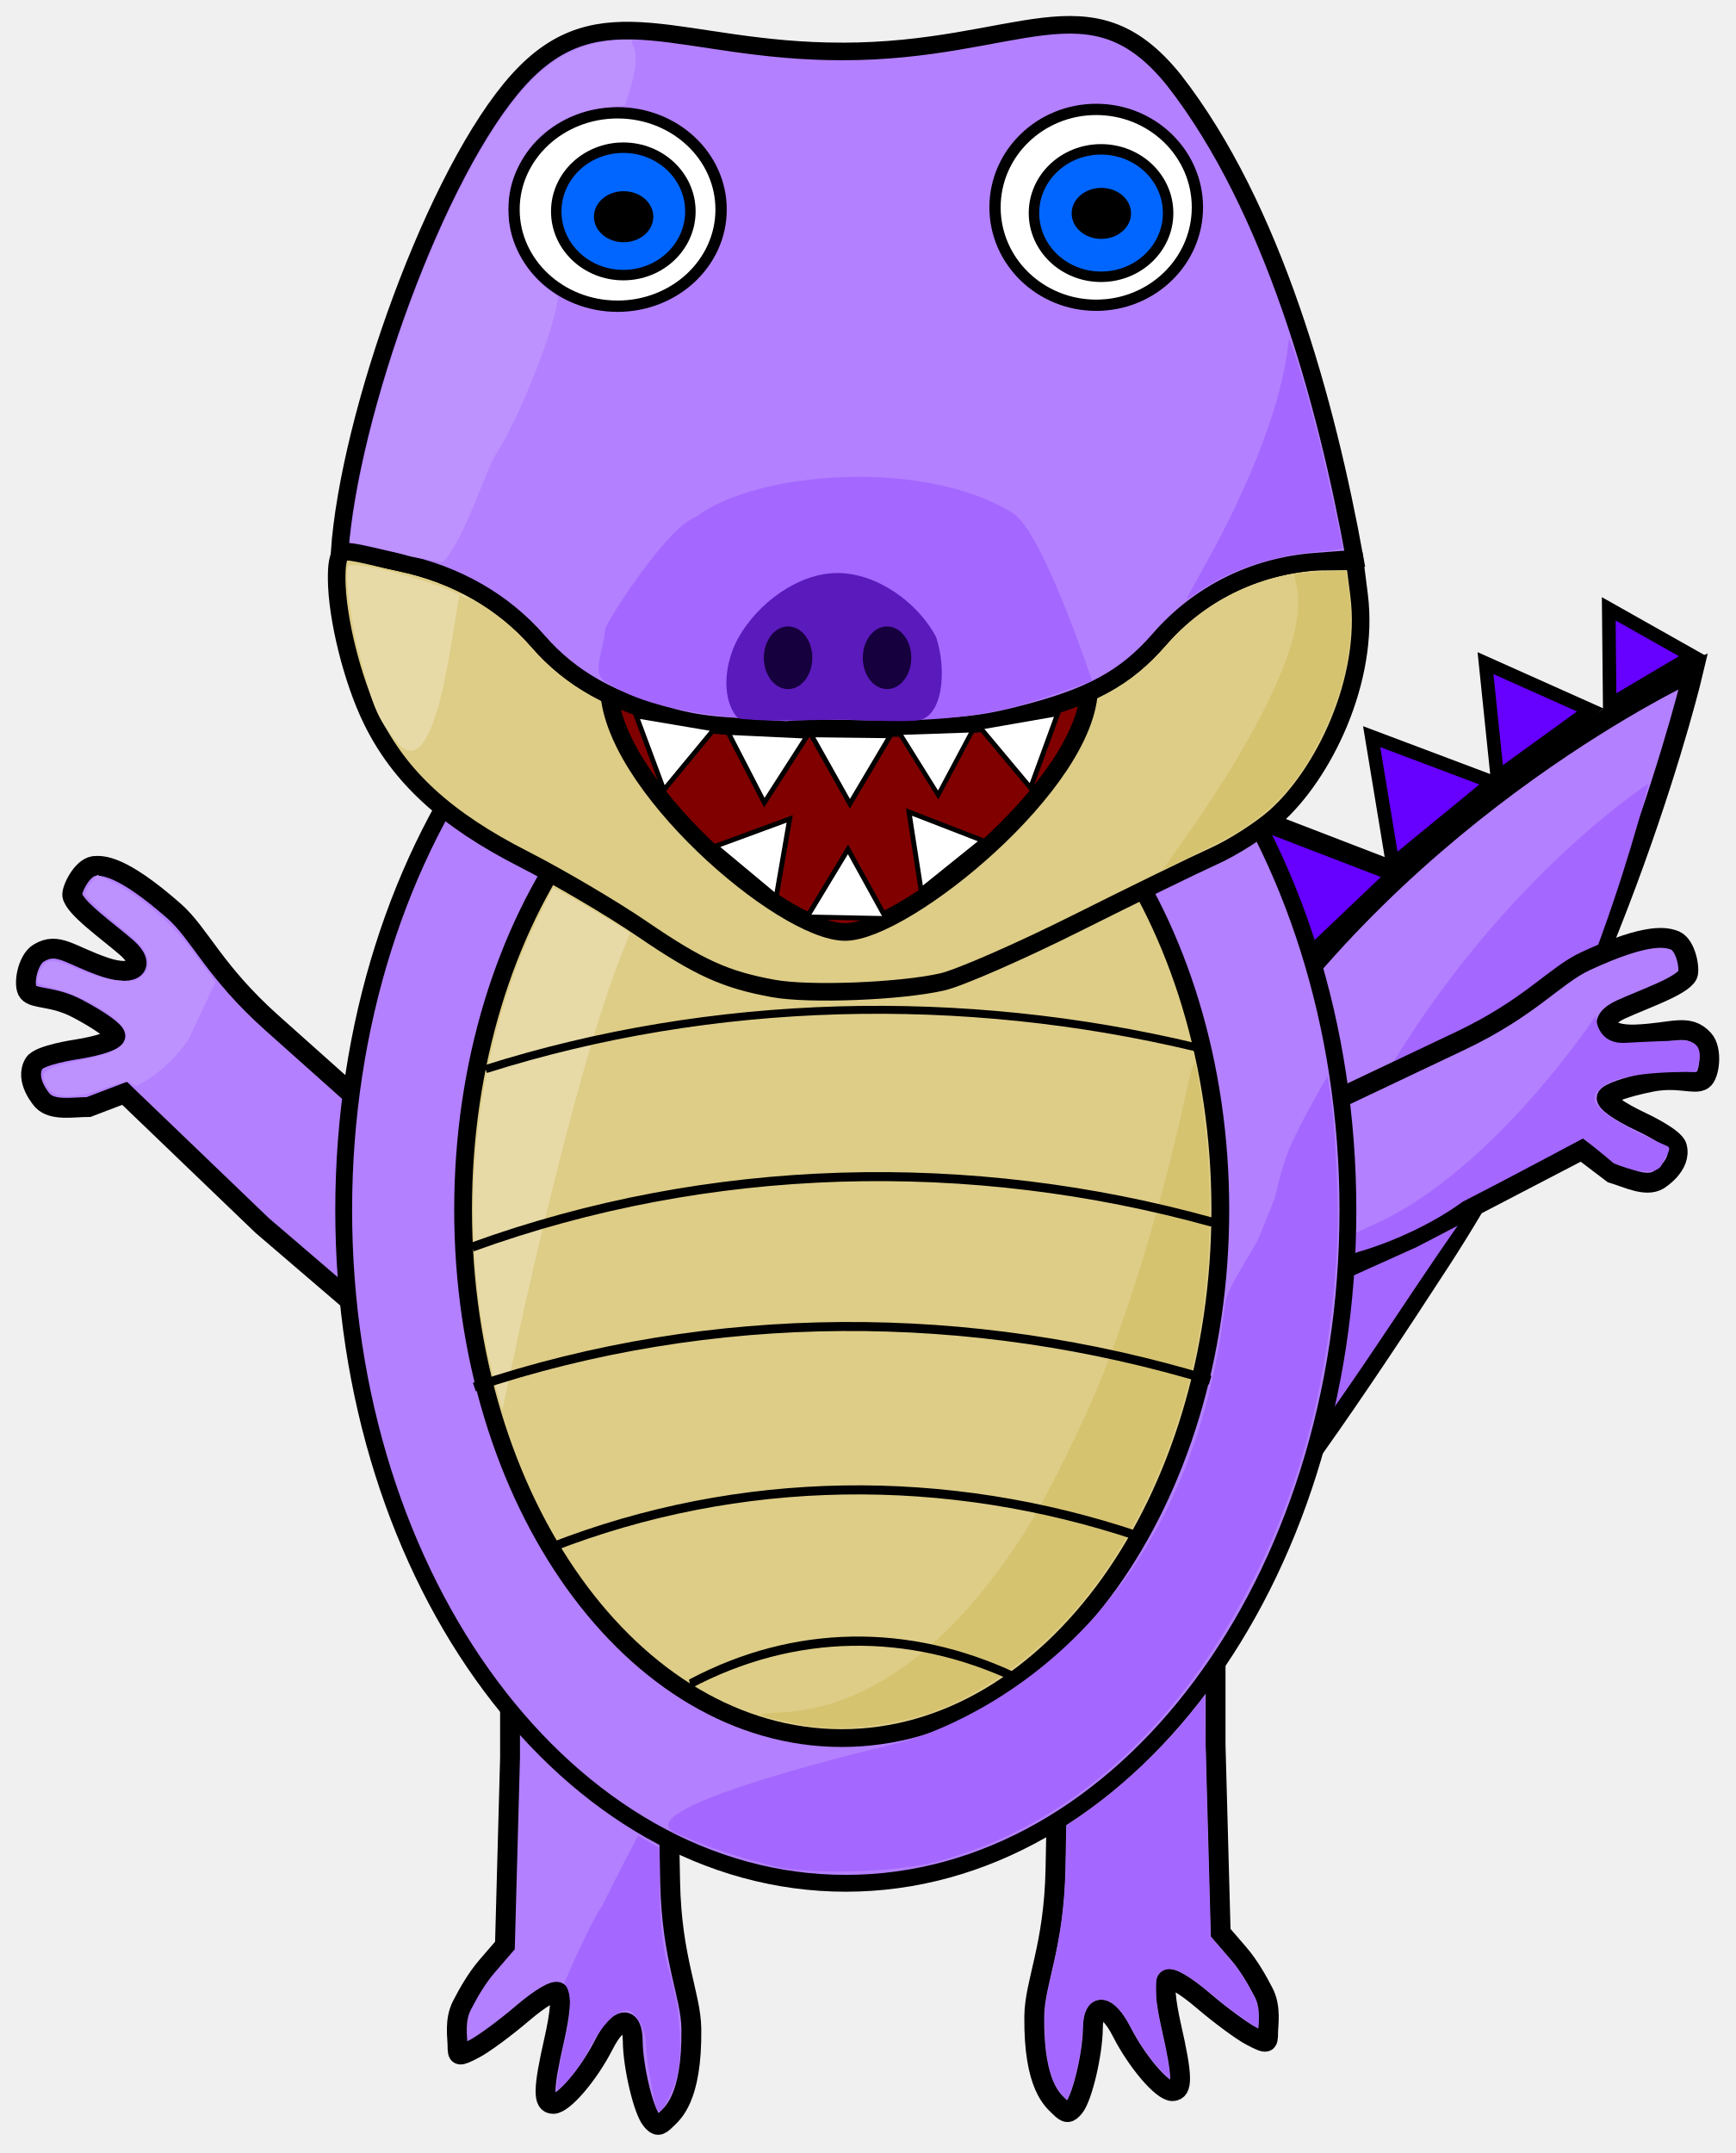
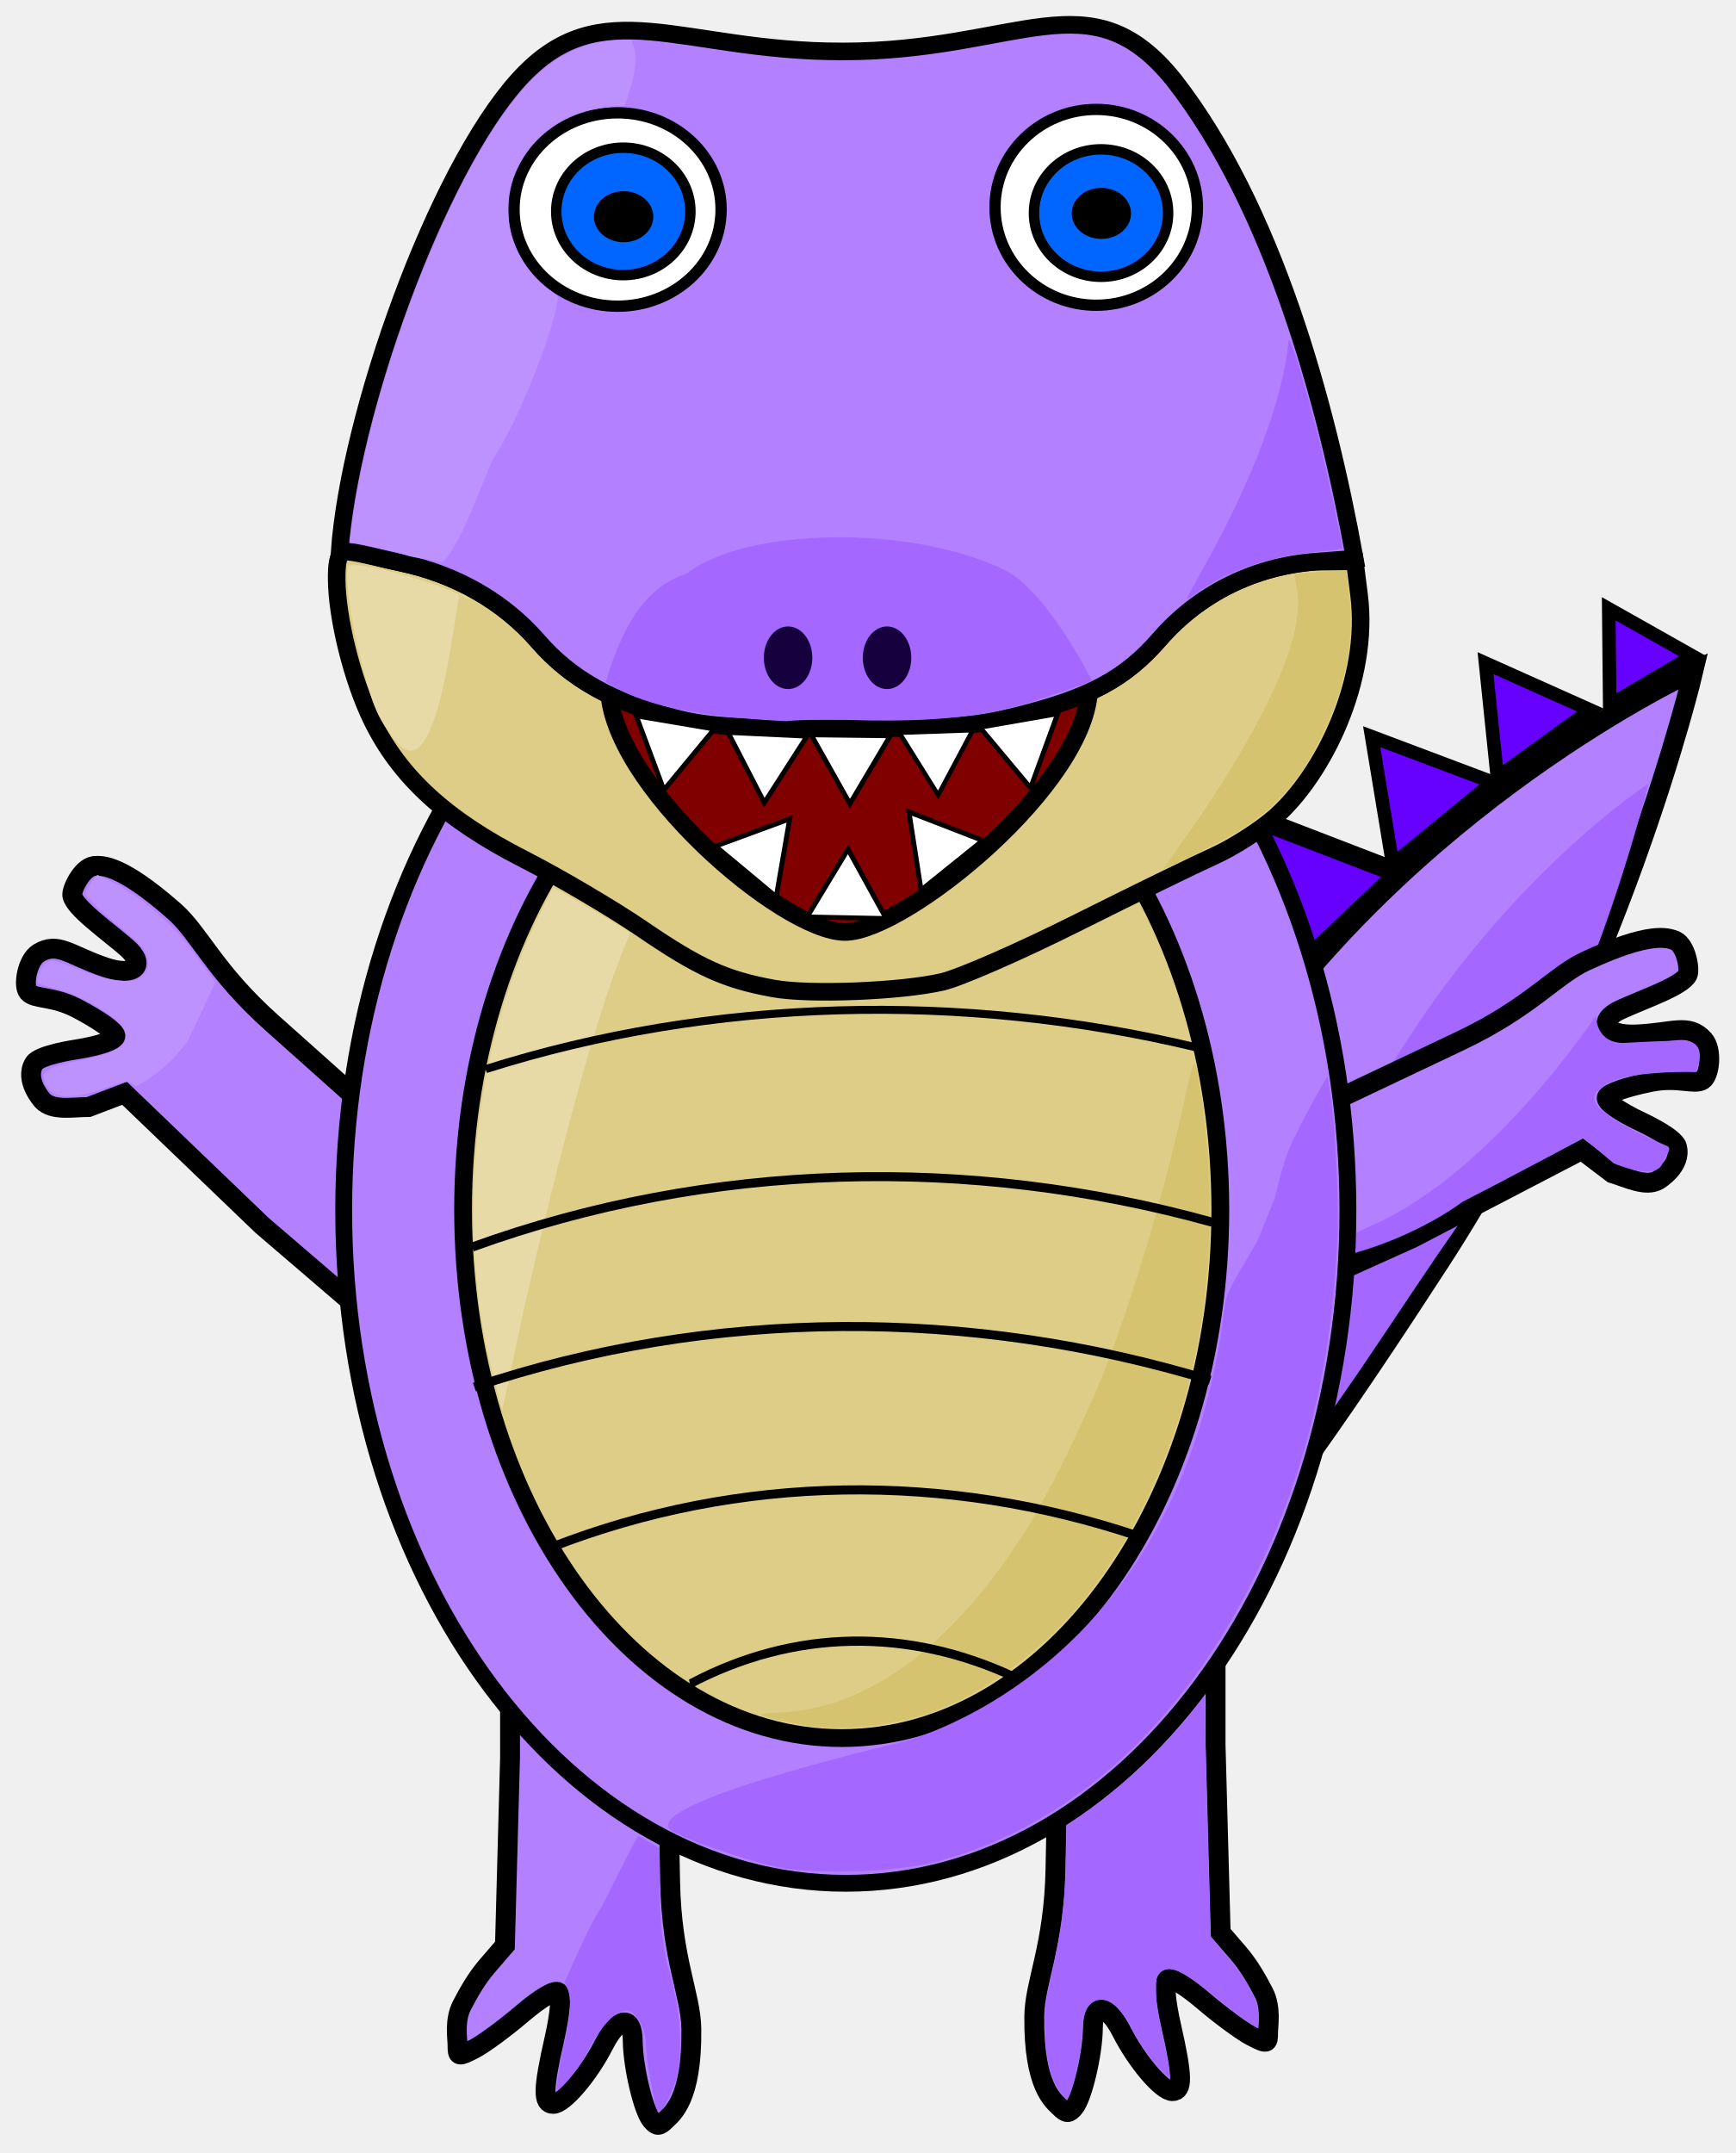
<svg xmlns="http://www.w3.org/2000/svg" width="54.248mm" height="67.302mm" viewBox="0 0 192.218 238.472" id="svg2" version="1.1">
  <defs id="defs4" />
  <g transform="translate(-231.6926,-398.917)" id="layer1">
    <path id="path4345" d="m 350.691,632.321 c 0.895,-1.078 2.043,-5.937 2.064,-8.736 0.022,-2.924 1.61,-2.726 3.205,0.399 1.686,3.305 4.46,6.552 5.597,6.552 1.178,0 1.151,-1.606 -0.124,-7.209 -0.62,-2.725 -0.8,-4.791 -0.45,-5.141 0.351,-0.351 1.97,0.595 4.03,2.353 1.894,1.617 4.279,3.371 5.299,3.899 1.753,0.907 1.855,0.886 1.855,-0.376 0,-0.848 0.363,-2.785 -0.486,-4.431 -0.73,-1.415 -1.641,-3.016 -2.777,-4.334 l -1.99,-2.308 -0.566,-20.806 0,-21.291 -6.329,6.06 c -3.481,3.333 -7.384,6.776 -8.673,7.651 l -2.344,1.591 -0.389,19.746 c -0.169,8.596 -2.306,12.503 -2.35,16.297 -0.091,7.819 2.144,9.384 2.823,10.064 0.739,0.739 1.005,0.743 1.605,0.02 z" style="fill:#b380ff;fill-opacity:1;stroke:#000000;stroke-width:2.2;stroke-linecap:round;stroke-linejoin:miter;stroke-miterlimit:4;stroke-dasharray:none;stroke-opacity:1">
      </path>
    <path id="path4316" d="m 391.33,538.459 c -19.83,30.585 -35.172,51.165 -43.86,45.531 -8.689,-5.634 0.343,-34.994 20.174,-65.579 19.83,-30.585 51.639,-45.178 51.639,-45.178 0,0 -8.121,34.641 -27.952,65.225 z" style="fill:#b380ff;fill-opacity:1;stroke:#000000;stroke-width:2.2;stroke-linecap:round;stroke-linejoin:miter;stroke-miterlimit:4;stroke-dasharray:none;stroke-opacity:1">
      </path>
    <path style="fill:#a467ff;fill-opacity:1;stroke:none;stroke-width:2.2;stroke-linecap:round;stroke-linejoin:miter;stroke-miterlimit:4;stroke-dasharray:none;stroke-opacity:1" d="m 393.098,534.771 c -11.401,16.322 -22.881,36.505 -28.533,32.486 -5.652,-4.019 7.723,-27.468 20.624,-49.289 12.901,-21.822 29.093,-32.233 29.093,-32.233 0,0 -6.668,28.255 -21.184,49.037 z" id="path4182">
      </path>
    <path transform="matrix(1.342155,-0.4238295,0.3617442,1.483636,-337.3157,-74.02178)" d="m 393,491.362 11.745,8.219 -12.99,6.062 z" id="path4318" style="fill:#6600ff;fill-opacity:1;stroke:#000000;stroke-width:1.445;stroke-linecap:round;stroke-linejoin:miter;stroke-miterlimit:4;stroke-dasharray:none;stroke-opacity:1">
      </path>
    <path style="fill:#b380ff;fill-opacity:1;stroke:#000000;stroke-width:2.2;stroke-linecap:round;stroke-linejoin:miter;stroke-miterlimit:4;stroke-dasharray:none;stroke-opacity:1" d="m 303.849,633.736 c -0.895,-1.078 -2.043,-5.937 -2.064,-8.736 -0.022,-2.924 -1.61,-2.726 -3.205,0.399 -1.686,3.305 -4.46,6.552 -5.597,6.552 -1.178,0 -1.151,-1.606 0.124,-7.209 0.62,-2.725 0.8,-4.791 0.45,-5.141 -0.351,-0.351 -1.97,0.595 -4.03,2.353 -1.894,1.617 -4.279,3.371 -5.299,3.899 -1.753,0.907 -1.855,0.886 -1.855,-0.376 0,-0.848 -0.363,-2.785 0.486,-4.431 0.73,-1.415 1.641,-3.016 2.777,-4.334 l 1.99,-2.308 0.566,-20.806 0,-21.291 6.329,6.06 c 3.481,3.333 7.384,6.776 8.673,7.651 l 2.344,1.591 0.389,19.746 c 0.169,8.596 2.306,12.503 2.35,16.297 0.091,7.819 -2.144,9.384 -2.823,10.064 -0.739,0.739 -1.005,0.743 -1.605,0.02 z" id="path4343">
      </path>
    <path id="path4347" d="m 239.7,498.094 c 0.236,1.381 3.916,3.948 6.027,5.786 2.205,1.92 0.936,3.293 -2.389,2.173 -3.884,-1.308 -5.231,-2.88 -7.369,-1.565 -1.268,0.78 -1.752,3.613 -1.142,4.318 0.71,0.821 2.713,0.388 5.448,1.829 2.472,1.303 4.158,2.511 4.196,3.005 0.038,0.495 -1.734,1.108 -4.41,1.528 0,0 -4.005,0.592 -4.579,1.519 -1.157,1.868 0.928,4.134 0.928,4.134 1.108,1.17 3.358,0.717 5.098,0.713 l 3.985,-1.517 15.225,14.622 16.163,13.858 -0.481,-8.749 c -0.265,-4.812 -0.338,-10.016 -0.163,-11.564 l 0.318,-2.815 -14.737,-13.149 c -6.415,-5.724 -7.99,-9.889 -10.842,-12.392 -5.877,-5.159 -7.933,-5.062 -8.891,-4.988 -1.351,0.211 -2.482,2.625 -2.385,3.253 z" style="fill:#b380ff;fill-opacity:1;stroke:#000000;stroke-width:2.2;stroke-linecap:round;stroke-linejoin:miter;stroke-miterlimit:4;stroke-dasharray:none;stroke-opacity:1">
      </path>
    <path style="fill:#b380ff;fill-opacity:1;stroke:#000000;stroke-width:2.2;stroke-linecap:round;stroke-linejoin:miter;stroke-miterlimit:4;stroke-dasharray:none;stroke-opacity:1" d="m 418.638,506.888 c -0.616,1.259 -4.869,2.685 -7.413,3.854 -2.657,1.221 -1.826,2.896 1.68,2.758 4.095,-0.161 5.83,-1.291 7.512,0.574 0.997,1.106 0.663,3.96 -0.121,4.465 -0.912,0.588 -2.713,-0.392 -5.742,0.221 -2.739,0.554 -4.697,1.238 -4.872,1.702 -0.176,0.464 1.351,1.552 3.801,2.708 0,0 3.676,1.696 3.966,2.748 0.584,2.118 -2.055,3.705 -2.055,3.705 -1.393,0.811 -3.424,-0.257 -5.092,-0.752 l -3.397,-2.578 -18.727,9.742 -19.412,8.745 2.926,-8.259 c 1.609,-4.543 3.145,-9.515 3.413,-11.05 l 0.488,-2.791 17.844,-8.465 c 7.768,-3.685 10.452,-7.238 13.893,-8.836 7.092,-3.295 9.038,-2.622 9.936,-2.282 1.237,0.583 1.642,3.218 1.372,3.793 z" id="path4349">
      </path>
    <path id="path3372" d="m 393.737,532.017 c -8.86,6.48 -23.208,8.585 -10.092,2.639 13.331,-5.797 24.828,-23.233 24.828,-23.233 0,0 -0.022,3.205 3.31,3.002 1.964,-0.12 5.077,-0.243 6.251,-0.246 3.201,-0.008 1.502,3.484 1.502,3.484 0,0 -7.626,-0.238 -10.063,1.432 -1.644,1.126 -3.004,2.5 6.915,6.772 0.633,0.273 -0.35,1.3 -0.53,1.867 -0.664,2.091 -5.409,0.032 -5.409,0.032 l -3.337,-2.784 c 0,0 -8.823,4.722 -13.374,7.035 z" style="fill:#a467ff;fill-opacity:1;stroke:none;stroke-width:2.2;stroke-linecap:round;stroke-linejoin:miter;stroke-miterlimit:4;stroke-dasharray:none;stroke-opacity:1">
      </path>
    <path style="fill:#6600ff;fill-opacity:1;stroke:#000000;stroke-width:1.5;stroke-linecap:round;stroke-linejoin:miter;stroke-miterlimit:4;stroke-dasharray:none;stroke-opacity:1" id="path4320" d="m 393,491.362 11.745,8.219 -12.99,6.062 z" transform="matrix(0.9687876,-0.2478922,0.2478922,0.9687876,-118.9001,101.9081)">
      </path>
    <ellipse ry="74.553" rx="55.621" cy="532.963" cx="325.386" id="path4312" style="fill:#b380ff;fill-opacity:1;stroke:#000000;stroke-width:1.864;stroke-linecap:round;stroke-linejoin:miter;stroke-miterlimit:4;stroke-dasharray:none;stroke-opacity:1">
      </ellipse>
    <ellipse ry="58.525" rx="41.941" cy="532.906" cx="324.932" id="path4314" style="fill:#decd87;fill-opacity:1;stroke:#000000;stroke-width:1.97;stroke-linecap:round;stroke-linejoin:miter;stroke-miterlimit:4;stroke-dasharray:none;stroke-opacity:1">
      </ellipse>
    <path id="path4168" d="m 317.388,508.407 c -5.334,-0.968 -8.25,-2.288 -14.545,-6.587 -3.328,-2.272 -9.249,-5.761 -13.156,-7.752 -8.576,-4.37 -13.711,-9.076 -16.807,-15.402 -2.162,-4.417 -3.875,-11.309 -3.893,-15.663 -0.005,-1.351 0.093,-2.599 0.689,-2.938 0.793,-0.452 2.509,0.347 6.432,1.179 6.112,1.295 11.363,4.302 15.185,8.696 3.648,4.194 8.286,6.78 15.337,8.552 3.576,0.899 7.114,1.109 18.352,1.092 12.19,-0.019 14.615,-0.195 19.49,-1.414 7.966,-1.992 11.872,-4.099 15.646,-8.438 4.395,-5.053 10.49,-8.087 17.276,-8.6 l 4.375,-0.049 0.474,3.728 c 1.197,9.423 -3.962,19.902 -9.313,24.612 -1.632,1.437 -4.67,3.378 -6.752,4.313 -2.081,0.935 -8.927,4.276 -15.212,7.424 -6.286,3.148 -12.995,6.081 -14.909,6.518 -4.612,1.052 -14.715,1.447 -18.669,0.729 z" style="fill:#decd87;fill-opacity:1;stroke:#000000;stroke-width:1.949;stroke-linecap:round;stroke-linejoin:miter;stroke-miterlimit:4;stroke-dasharray:none;stroke-opacity:1">
      </path>
    <path style="fill:#e7daa7;fill-opacity:1;stroke:none;stroke-width:6.25;stroke-miterlimit:4;stroke-dasharray:none;stroke-opacity:1" d="m 54.17,150.482 c -3.574,-15.825 -1.579,-34.312 5.221,-48.392 0.973,-2.015 1.817,-3.711 1.874,-3.769 0.086,-0.086 5.62,3.137 7.893,4.597 l 0.637,0.409 -1.053,2.66 c -2.831,7.155 -6.661,21.134 -10.718,39.118 -0.863,3.827 -2.286,10.942 -2.405,11.059 0,0 -1.258,-4.833 -1.45,-5.683 z" id="path4244" transform="translate(231.6926,398.917)">
      </path>
    <path id="path4245" d="m 352.345,475.012 c 0,10.582 -20.435,27.135 -27.04,27.135 -6.937,0 -26.154,-16.553 -26.154,-27.135 0,-10.582 11.908,-19.161 26.597,-19.161 14.689,0 26.597,8.579 26.597,19.161 z" style="fill:#800000;fill-opacity:1;stroke:#000000;stroke-width:1.949;stroke-linecap:round;stroke-linejoin:miter;stroke-miterlimit:4;stroke-dasharray:none;stroke-opacity:1" />
    <path id="path3341" d="m 324.957,404.616 c -17.955,0 -26.741,-6.91 -35.844,3.164 -9.103,10.074 -18.757,37.073 -19.809,52.384 0.793,-0.452 2.881,0.248 6.804,1.08 6.112,1.295 11.365,4.303 15.186,8.697 3.648,4.194 8.286,6.78 15.337,8.552 3.576,0.899 7.114,1.109 18.353,1.092 12.19,-0.019 14.615,-0.195 19.49,-1.414 7.966,-1.992 11.873,-4.099 15.647,-8.438 4.395,-5.053 10.488,-8.087 17.275,-8.6 l 4.371,-0.332 c -3.135,-17.278 -9.038,-38.906 -20.007,-52.978 -9.324,-11.64 -17.142,-3.206 -36.801,-3.206 z" style="fill:#b380ff;fill-opacity:1;stroke:#000000;stroke-width:1.949;stroke-linecap:round;stroke-linejoin:miter;stroke-miterlimit:4;stroke-dasharray:none;stroke-opacity:1">
      </path>
    <path transform="matrix(0.7849708,-0.00651016,0.00651016,0.7849708,63.33632,99.74137)" d="m 318.214,497.03 -5.032,-9.952 11.135,0.619 z" id="path4247" style="fill:#ffffff;fill-opacity:1;stroke:#000000;stroke-width:0.684;stroke-linecap:round;stroke-linejoin:miter;stroke-miterlimit:4;stroke-dasharray:none;stroke-opacity:1" />
    <path style="fill:#ffffff;fill-opacity:1;stroke:#000000;stroke-width:0.684;stroke-linecap:round;stroke-linejoin:miter;stroke-miterlimit:4;stroke-dasharray:none;stroke-opacity:1" id="path4253" d="m 318.214,497.03 -5.032,-9.952 11.135,0.619 z" transform="matrix(0.7265827,-0.06545129,0.06545129,0.7265827,71.87978,146.6684)" />
    <path style="fill:#ffffff;fill-opacity:1;stroke:#000000;stroke-width:0.684;stroke-linecap:round;stroke-linejoin:miter;stroke-miterlimit:4;stroke-dasharray:none;stroke-opacity:1" id="path4259" d="m 318.214,497.03 -5.032,-9.952 11.135,0.619 z" transform="matrix(0.7801144,0.08742398,-0.08742398,0.7801144,100.4414,70.85553)" />
    <path transform="matrix(0.7842579,-0.03407434,0.03407434,0.7842579,59.33935,108.9841)" d="m 318.214,497.03 -5.032,-9.952 11.135,0.619 z" id="path4261" style="fill:#ffffff;fill-opacity:1;stroke:#000000;stroke-width:0.684;stroke-linecap:round;stroke-linejoin:miter;stroke-miterlimit:4;stroke-dasharray:none;stroke-opacity:1" />
    <path style="fill:#ffffff;fill-opacity:1;stroke:#000000;stroke-width:0.684;stroke-linecap:round;stroke-linejoin:miter;stroke-miterlimit:4;stroke-dasharray:none;stroke-opacity:1" id="path4263" d="m 318.214,497.03 -5.032,-9.952 11.135,0.619 z" transform="matrix(0.7646133,-0.1777302,0.1777302,0.7646133,14.20146,162.7072)" />
    <path style="fill:#ffffff;fill-opacity:1;stroke:#000000;stroke-width:0.684;stroke-linecap:round;stroke-linejoin:miter;stroke-miterlimit:4;stroke-dasharray:none;stroke-opacity:1" id="path4265" d="m 318.214,497.03 -5.032,-9.952 11.135,0.619 z" transform="matrix(-0.6300093,-0.4683052,0.4683052,-0.6300093,286.8867,951.7739)" />
    <path transform="matrix(-0.58325,0.5253959,-0.5253959,-0.58325,779.1184,611.5586)" d="m 318.214,497.03 -5.032,-9.952 11.135,0.619 z" id="path4267" style="fill:#ffffff;fill-opacity:1;stroke:#000000;stroke-width:0.684;stroke-linecap:round;stroke-linejoin:miter;stroke-miterlimit:4;stroke-dasharray:none;stroke-opacity:1" />
    <ellipse ry="10.711" rx="11.469" cy="422.122" cx="300.102" id="path4297" style="fill:#ffffff;fill-opacity:1;stroke:#000000;stroke-width:1.254;stroke-linecap:round;stroke-linejoin:miter;stroke-miterlimit:4;stroke-dasharray:none;stroke-opacity:1" />
    <ellipse style="fill:#ffffff;fill-opacity:1;stroke:#000000;stroke-width:1.248;stroke-linecap:round;stroke-linejoin:miter;stroke-miterlimit:4;stroke-dasharray:none;stroke-opacity:1" id="ellipse4299" cx="353.125" cy="421.881" rx="11.209" ry="10.846" />
    <ellipse style="fill:#0066ff;fill-opacity:1;stroke:#000000;stroke-width:1.159;stroke-linecap:round;stroke-linejoin:miter;stroke-miterlimit:4;stroke-dasharray:none;stroke-opacity:1" id="ellipse4293" cx="353.66" cy="422.516" rx="7.43" ry="7.057">
      </ellipse>
    <ellipse ry="7.057" rx="7.43" cy="422.332" cx="300.74" id="ellipse4301" style="fill:#0066ff;fill-opacity:1;stroke:#000000;stroke-width:1.159;stroke-linecap:round;stroke-linejoin:miter;stroke-miterlimit:4;stroke-dasharray:none;stroke-opacity:1">
      </ellipse>
    <ellipse ry="2.305" rx="2.766" cy="422.921" cx="300.773" id="path4303" style="fill:#000000;fill-opacity:1;stroke:#000000;stroke-width:1.043;stroke-linecap:round;stroke-linejoin:miter;stroke-miterlimit:4;stroke-dasharray:none;stroke-opacity:1" />
    <ellipse style="fill:#000000;fill-opacity:1;stroke:#000000;stroke-width:1.043;stroke-linecap:round;stroke-linejoin:miter;stroke-miterlimit:4;stroke-dasharray:none;stroke-opacity:1" id="ellipse4305" cx="353.693" cy="422.552" rx="2.766" ry="2.305" />
    <path transform="matrix(-0.7844989,0.02798168,-0.02798168,-0.7844989,589.1753,874.0045)" d="m 318.214,497.03 -5.032,-9.952 11.135,0.619 z" id="path4308" style="fill:#ffffff;fill-opacity:1;stroke:#000000;stroke-width:0.684;stroke-linecap:round;stroke-linejoin:miter;stroke-miterlimit:4;stroke-dasharray:none;stroke-opacity:1" />
    <path transform="matrix(0.8724756,-0.1678275,0.1678275,0.8724756,-29.09786,109.6214)" d="m 393,491.362 11.745,8.219 -12.99,6.062 z" id="path4322" style="fill:#6600ff;fill-opacity:1;stroke:#000000;stroke-width:1.688;stroke-linecap:round;stroke-linejoin:miter;stroke-miterlimit:4;stroke-dasharray:none;stroke-opacity:1">
      </path>
    <path style="fill:#6600ff;fill-opacity:1;stroke:#000000;stroke-width:2.018;stroke-linecap:round;stroke-linejoin:miter;stroke-miterlimit:4;stroke-dasharray:none;stroke-opacity:1" id="path4324" d="m 393,491.362 11.745,8.219 -12.99,6.062 z" transform="matrix(0.7398881,-0.07199865,0.07199865,0.7398881,83.74677,131.094)">
      </path>
    <path style="fill:#d6c370;fill-opacity:1;stroke:none;stroke-width:6.25;stroke-miterlimit:4;stroke-dasharray:none;stroke-opacity:1" d="m 90.131,191.236 c -1.788,-0.226 -4.733,-0.851 -5.708,-1.212 -0.421,-0.156 0.19,-0.257 2.152,-0.358 9.726,-0.5 19.045,-7.471 27.153,-20.31 2.314,-3.665 6.547,-12.27 8.547,-17.375 3.186,-8.135 6.477,-19.122 8.649,-28.875 1.364,-6.126 1.373,-6.148 1.732,-4.092 1.165,6.684 1.541,12.438 1.244,19.037 -0.672,14.914 -5.659,28.979 -13.898,39.194 -4.545,5.636 -11.219,10.517 -17.082,12.494 -3.973,1.34 -9.193,1.951 -12.787,1.497 z" id="path4226" transform="translate(231.6926,398.917)">
      </path>
    <g id="g4235" transform="translate(-0.00877521,0.6856602)">
      <path style="fill:none;fill-rule:evenodd;stroke:#000000;stroke-width:1px;stroke-linecap:butt;stroke-linejoin:miter;stroke-opacity:1" id="path4391" d="m 285.75,522.362 c 24.802,-9.043 52.101,-9.75 77.5,-2.75" transform="matrix(1.015525,0,0,0.8818237,-4.71123,56.02793)" />
      <path style="fill:none;fill-rule:evenodd;stroke:#000000;stroke-width:1px;stroke-linecap:butt;stroke-linejoin:miter;stroke-opacity:1" id="path4383" d="m 297.75,590.612 c 17.728,-6.028 37.097,-6.107 55,-0.75" transform="matrix(0.653473,0,0,1.019835,113.5584,-17.57506)" />
      <path style="fill:none;fill-rule:evenodd;stroke:#000000;stroke-width:1px;stroke-linecap:butt;stroke-linejoin:miter;stroke-opacity:1" id="path4385" d="m 288,569.862 c 23.664,-8.136 49.55,-8.329 73.5,-1.25" transform="matrix(0.8846017,0,0,1.004604,37.97441,-2.859144)" />
      <path style="fill:none;fill-rule:evenodd;stroke:#000000;stroke-width:1px;stroke-linecap:butt;stroke-linejoin:miter;stroke-opacity:1" id="path4387" d="m 284.25,551.862 c 26.307,-8.816 55.008,-8.806 81.5,-0.75" />
      <path style="fill:none;fill-rule:evenodd;stroke:#000000;stroke-width:1px;stroke-linecap:butt;stroke-linejoin:miter;stroke-opacity:1" id="path4389" d="m 284,536.362 c 26.259,-9.516 55.142,-10.208 82,-2.75" />
    </g>
-     <path id="path3371" d="m 298.801,474.451 c -1.659,-0.972 -0.27,-3.195 -0.072,-5.869 -0.087,-0.328 6.742,-11.322 10.124,-12.44 6.513,-5.019 25.194,-6.527 35.038,-0.389 3.319,2.07 8.779,18.579 8.779,18.579 -8.122,2.902 -12.44,4.815 -27.372,4.318 -3.243,-0.029 -5.276,0.006 -6.501,0.146 -14.762,-0.69 -18.17,-3.319 -19.996,-4.346 z" style="fill:#a467ff;fill-opacity:1;stroke:none;stroke-width:6.25;stroke-miterlimit:4;stroke-dasharray:none;stroke-opacity:1">
-       </path>
-     <path id="path3373" d="m 335.398,469.506 c 1.22,3.723 0.738,9.01 -2.192,9.222 -2.453,0.183 -5.675,-0.09 -8.513,-0.09 -2.527,0 -7.761,0.209 -10.055,-0.037 -0.537,-0.057 -1.088,0.042 -1.376,-0.332 -1.757,-2.279 -1.21,-6.112 0.181,-8.632 2.123,-3.844 6.609,-7.235 11,-7.25 4.355,-0.014 8.945,3.255 10.956,7.117 z" style="fill:#5b1abb;fill-opacity:1;stroke:none;stroke-width:6.25;stroke-miterlimit:4;stroke-dasharray:none;stroke-opacity:1">
+     <path id="path3371" d="m 298.801,474.451 c 2.051,-6.926 4.715,-10.599 9.052,-12.058 6.513,-5.019 24.493,-5.412 35.038,-0.389 4.736,2.256 9.779,12.329 9.779,12.329 -8.122,2.902 -12.44,4.815 -27.372,4.318 -3.243,-0.029 -5.276,0.006 -6.501,0.146 -14.762,-0.69 -18.17,-3.319 -19.996,-4.346 z" style="fill:#a467ff;fill-opacity:1;stroke:none;stroke-width:6.25;stroke-miterlimit:4;stroke-dasharray:none;stroke-opacity:1">
      </path>
    <ellipse style="fill:#16003d;fill-opacity:1;stroke:#000000;stroke-width:0;stroke-linecap:round;stroke-linejoin:miter;stroke-miterlimit:4;stroke-dasharray:none;stroke-opacity:1" id="ellipse4207" cx="329.954" cy="471.772" rx="2.685" ry="3.468">
      </ellipse>
    <ellipse ry="3.468" rx="2.685" cy="471.772" cx="318.991" id="path4205" style="fill:#16003d;fill-opacity:1;stroke:#000000;stroke-width:0;stroke-linecap:round;stroke-linejoin:miter;stroke-miterlimit:4;stroke-dasharray:none;stroke-opacity:1">
      </ellipse>
    <g id="g4212" style="fill:#e7daa7;fill-opacity:1">
      <g id="g4238" style="fill:#e7daa7;fill-opacity:1">
        <path id="path4208" d="m 44.385,82.67 c -2.893,-3.165 -3.217,-5.057 -4.65,-10.528 -0.893,-3.408 -1.56,-8.753 -1.176,-9.414 0.418,-0.718 8.804,1.403 12.214,3.089 2.663,1.317 -0.216,-0.622 0.113,0.234 -0.663,2.422 -2.302,20.236 -6.5,16.619 z" style="fill:#e7daa7;fill-opacity:1;stroke:none;stroke-width:6.25;stroke-miterlimit:4;stroke-dasharray:none;stroke-opacity:1" transform="translate(231.6926,398.917)">
          </path>
      </g>
    </g>
    <path transform="translate(231.6926,398.917)" id="path4218" d="m 86.284,206.823 c -0.699,-0.132 -6.185,-1.423 -11.441,-3.801 -6.173,-2.793 24.608,-9.942 24.608,-9.942 0,0 31.484,-7.109 36.26,-48.721 0.276,-1.879 3.157,-5.857 3.732,-7.275 l 1.768,-4.359 c 0,0 0.792,-3.439 1.44,-5.072 1.171,-2.948 4.39,-8.443 4.39,-8.443 l 0.237,1.387 c 0.622,3.638 1.074,12.72 0.852,17.12 -0.683,13.559 -3.496,25.208 -8.684,35.968 -8.31,17.235 -20.735,28.548 -35.712,32.516 -4.299,1.139 -13.054,1.451 -17.449,0.622 z" style="fill:#a467ff;fill-opacity:1;stroke:none;stroke-width:6.25;stroke-miterlimit:4;stroke-dasharray:none;stroke-opacity:1">
      </path>
    <path transform="translate(231.6926,398.917)" id="path4246" d="m 130.894,93.354 c 6.397,-8.938 10.975,-17.369 12.366,-22.774 0.593,-2.304 0.715,-4.369 0.343,-5.816 -0.16,-0.622 -0.255,-1.167 -0.211,-1.211 0.077,-0.077 5.632,-0.394 5.709,-0.326 0.021,0.018 0.168,1.064 0.327,2.323 0.654,5.181 -0.296,10.312 -2.914,15.746 -2.437,5.057 -5.123,8.156 -9.362,10.802 -1.397,0.872 -7.875,4.114 -8.22,4.114 -0.046,0 0.836,-1.286 1.962,-2.859 z" style="fill:#d6c370;fill-opacity:1;stroke:none;stroke-width:6.25;stroke-miterlimit:4;stroke-dasharray:none;stroke-opacity:1">
      </path>
    <path transform="translate(231.6926,398.917)" id="path4248" d="m 129.208,95.906 c 0.051,-0.086 0.881,-1.281 1.845,-2.656 7.95,-11.343 12.162,-19.747 12.735,-25.41 0.125,-1.23 0.114,-1.586 -0.086,-2.786 -0.126,-0.757 -0.206,-1.399 -0.178,-1.427 0.086,-0.086 4.38,-0.339 4.981,-0.294 l 0.562,0.042 0.161,1 c 0.089,0.55 0.194,2.167 0.234,3.593 0.059,2.084 0.031,2.894 -0.142,4.125 -0.843,5.991 -4.087,12.774 -7.933,16.586 -1.172,1.162 -2.89,2.509 -4.32,3.388 -0.886,0.544 -7.665,3.993 -7.851,3.994 -0.056,4.23e-4 -0.059,-0.07 -0.008,-0.155 z" style="fill:#d6c370;fill-opacity:1;stroke:none;stroke-width:6.25;stroke-miterlimit:4;stroke-dasharray:none;stroke-opacity:1">
      </path>
    <path transform="translate(231.6926,398.917)" id="path4264" d="m 41.589,60.632 c -1.134,-0.264 -2.246,-0.483 -2.47,-0.488 -0.398,-0.008 -0.406,-0.02 -0.344,-0.477 0.459,-3.387 0.651,-4.584 1.068,-6.687 C 42.484,39.675 48.489,23.979 54.599,14.41 58.381,8.487 61.945,5.539 66.325,4.708 67.72,4.443 70.153,4.306 70.034,4.498 c -0.051,0.083 -7.5e-4,0.344 0.112,0.582 0.483,1.017 0.307,2.859 -0.505,5.305 l -0.44,1.323 -1.65,0.147 c -3.043,0.271 -5.253,1.165 -7.45,3.014 -1.531,1.288 -2.984,3.639 -3.528,5.704 -0.371,1.412 -0.37,3.846 0.003,5.25 0.704,2.65 2.5,5.184 4.676,6.598 0.589,0.383 0.599,0.4 0.52,0.896 -0.626,3.955 -4.454,13.413 -6.959,17.193 -0.825,1.245 -3.598,9.742 -5.766,11.751 -5.382,-0.873 -2.441,-0.463 -7.458,-1.629 z" style="fill:#bd92ff;fill-opacity:1;stroke:none;stroke-width:6.25;stroke-miterlimit:4;stroke-dasharray:none;stroke-opacity:1">
      </path>
    <path transform="translate(231.6926,398.917)" id="path4268" d="m 72.106,230.613 c -0.301,-1.403 -0.547,-3.302 -0.547,-4.221 0,-0.918 -0.424,-2.193 -0.941,-2.832 -0.82,-1.012 -1.105,-1.088 -2.206,-0.586 -0.696,0.317 -2.371,2.211 -3.364,4.341 -0.879,1.885 -3.154,4.301 -3.308,4.147 -0.154,-0.154 0.221,-2.771 0.759,-5.089 1.054,-4.536 0.655,-5.686 0.032,-6.782 0,0 2.88,-6.717 4.137,-8.41 0,0 2.312,-4.682 4.016,-7.854 l 2.375,1.379 0.007,4.327 c 0.004,2.38 0.214,6.525 0.993,9.077 1.606,5.26 1.592,10.583 0.534,13.087 -1.964,4.649 -1.867,2.305 -2.487,-0.586 z" style="fill:#a467ff;fill-opacity:1;stroke:none;stroke-width:6.25;stroke-miterlimit:4;stroke-dasharray:none;stroke-opacity:1">
      </path>
    <path transform="translate(231.6926,398.917)" id="path4270" d="m 117.814,232.205 c -1.344,-1.487 -1.958,-3.73 -2.059,-7.512 -0.057,-2.153 0.023,-2.911 0.545,-5.171 1.352,-5.845 1.686,-8.503 1.799,-14.281 l 0.059,-3.041 1.294,-0.885 c 4.88,-3.337 9.515,-7.722 13.292,-12.575 l 0.706,-0.907 0.063,4.133 c 0.035,2.273 0.179,8.278 0.321,13.344 l 0.259,9.211 1.39,1.617 c 0.764,0.889 1.64,1.995 1.946,2.456 0.721,1.088 1.523,2.549 1.744,3.174 0.189,0.535 0.309,1.979 0.209,2.51 l -0.06,0.318 -0.5,-0.295 c -0.826,-0.486 -2.631,-1.827 -4.36,-3.24 -1.99,-1.625 -2.531,-2.017 -3.488,-2.526 -0.948,-0.504 -1.519,-0.586 -2.108,-0.301 -0.245,0.118 -0.481,0.322 -0.604,0.52 -0.19,0.305 -0.202,0.411 -0.193,1.739 0.01,1.546 0.052,1.823 0.821,5.436 0.418,1.965 0.763,4.061 0.699,4.252 -0.042,0.127 -1.391,-1.261 -2.027,-2.086 -0.737,-0.956 -1.542,-2.203 -2.112,-3.27 -1.039,-1.946 -1.937,-2.973 -2.85,-3.26 -0.884,-0.278 -1.725,0.051 -2.185,0.855 -0.331,0.58 -0.416,1.01 -0.53,2.708 -0.11,1.635 -0.342,3.066 -0.768,4.735 -0.294,1.15 -0.748,2.47 -0.906,2.633 -0.037,0.039 -0.215,-0.093 -0.395,-0.292 z" style="fill:#a467ff;fill-opacity:1;stroke:none;stroke-width:6.25;stroke-miterlimit:4;stroke-dasharray:none;stroke-opacity:1">
      </path>
    <path transform="translate(231.6926,398.917)" id="path4296" d="m 131.447,66.346 c 0,-0.063 0.807,-1.554 1.794,-3.312 5.532,-9.859 8.844,-18.672 9.518,-25.322 0.074,-0.734 1.736,4.651 3.172,10.282 0.857,3.359 2.766,12.123 2.766,12.699 0,0.109 -1.041,0.275 -2.312,0.371 -5.308,0.397 -10.184,2.011 -13.75,4.552 -0.653,0.465 -1.188,0.794 -1.188,0.731 z" style="fill:#a467ff;fill-opacity:1;stroke:none;stroke-width:6.25;stroke-miterlimit:4;stroke-dasharray:none;stroke-opacity:1">
      </path>
    <path transform="translate(231.6926,398.917)" id="path4300" d="m 5.417,120.636 c -1.305,-1.863 -0.692,-2.38 3.869,-3.269 4.282,-0.835 5.664,-2.199 4.01,-3.959 -1.316,-1.4 -4.594,-3.231 -6.831,-3.813 -1.132,-0.295 -2.133,-0.611 -2.225,-0.702 -0.359,-0.359 0.32,-1.967 0.98,-2.32 0.551,-0.295 1.24,-0.141 3.266,0.729 1.412,0.607 3.462,1.188 4.556,1.293 1.726,0.164 2.091,0.086 2.771,-0.593 0.589,-0.589 0.724,-1.016 0.547,-1.722 -0.312,-1.244 -0.566,-1.524 -3.98,-4.375 -1.604,-1.34 -2.917,-2.65 -2.917,-2.911 0,-0.26 0.296,-0.839 0.658,-1.286 l 0.658,-0.812 1.906,0.933 c 2.716,1.33 6.436,4.519 8.419,7.22 l 2.763,3.732 -3.012,6.409 c -2.602,3.639 -5.262,4.786 -5.418,4.962 -0.167,0.189 -0.505,0.138 -0.82,-0.123 -0.437,-0.363 -0.974,-0.276 -2.939,0.475 -3.086,1.179 -5.49,1.23 -6.258,0.133 z" style="fill:#bd92ff;fill-opacity:1;stroke:none;stroke-width:6.25;stroke-miterlimit:4;stroke-dasharray:none;stroke-opacity:1">
      </path>
  </g>
</svg>
